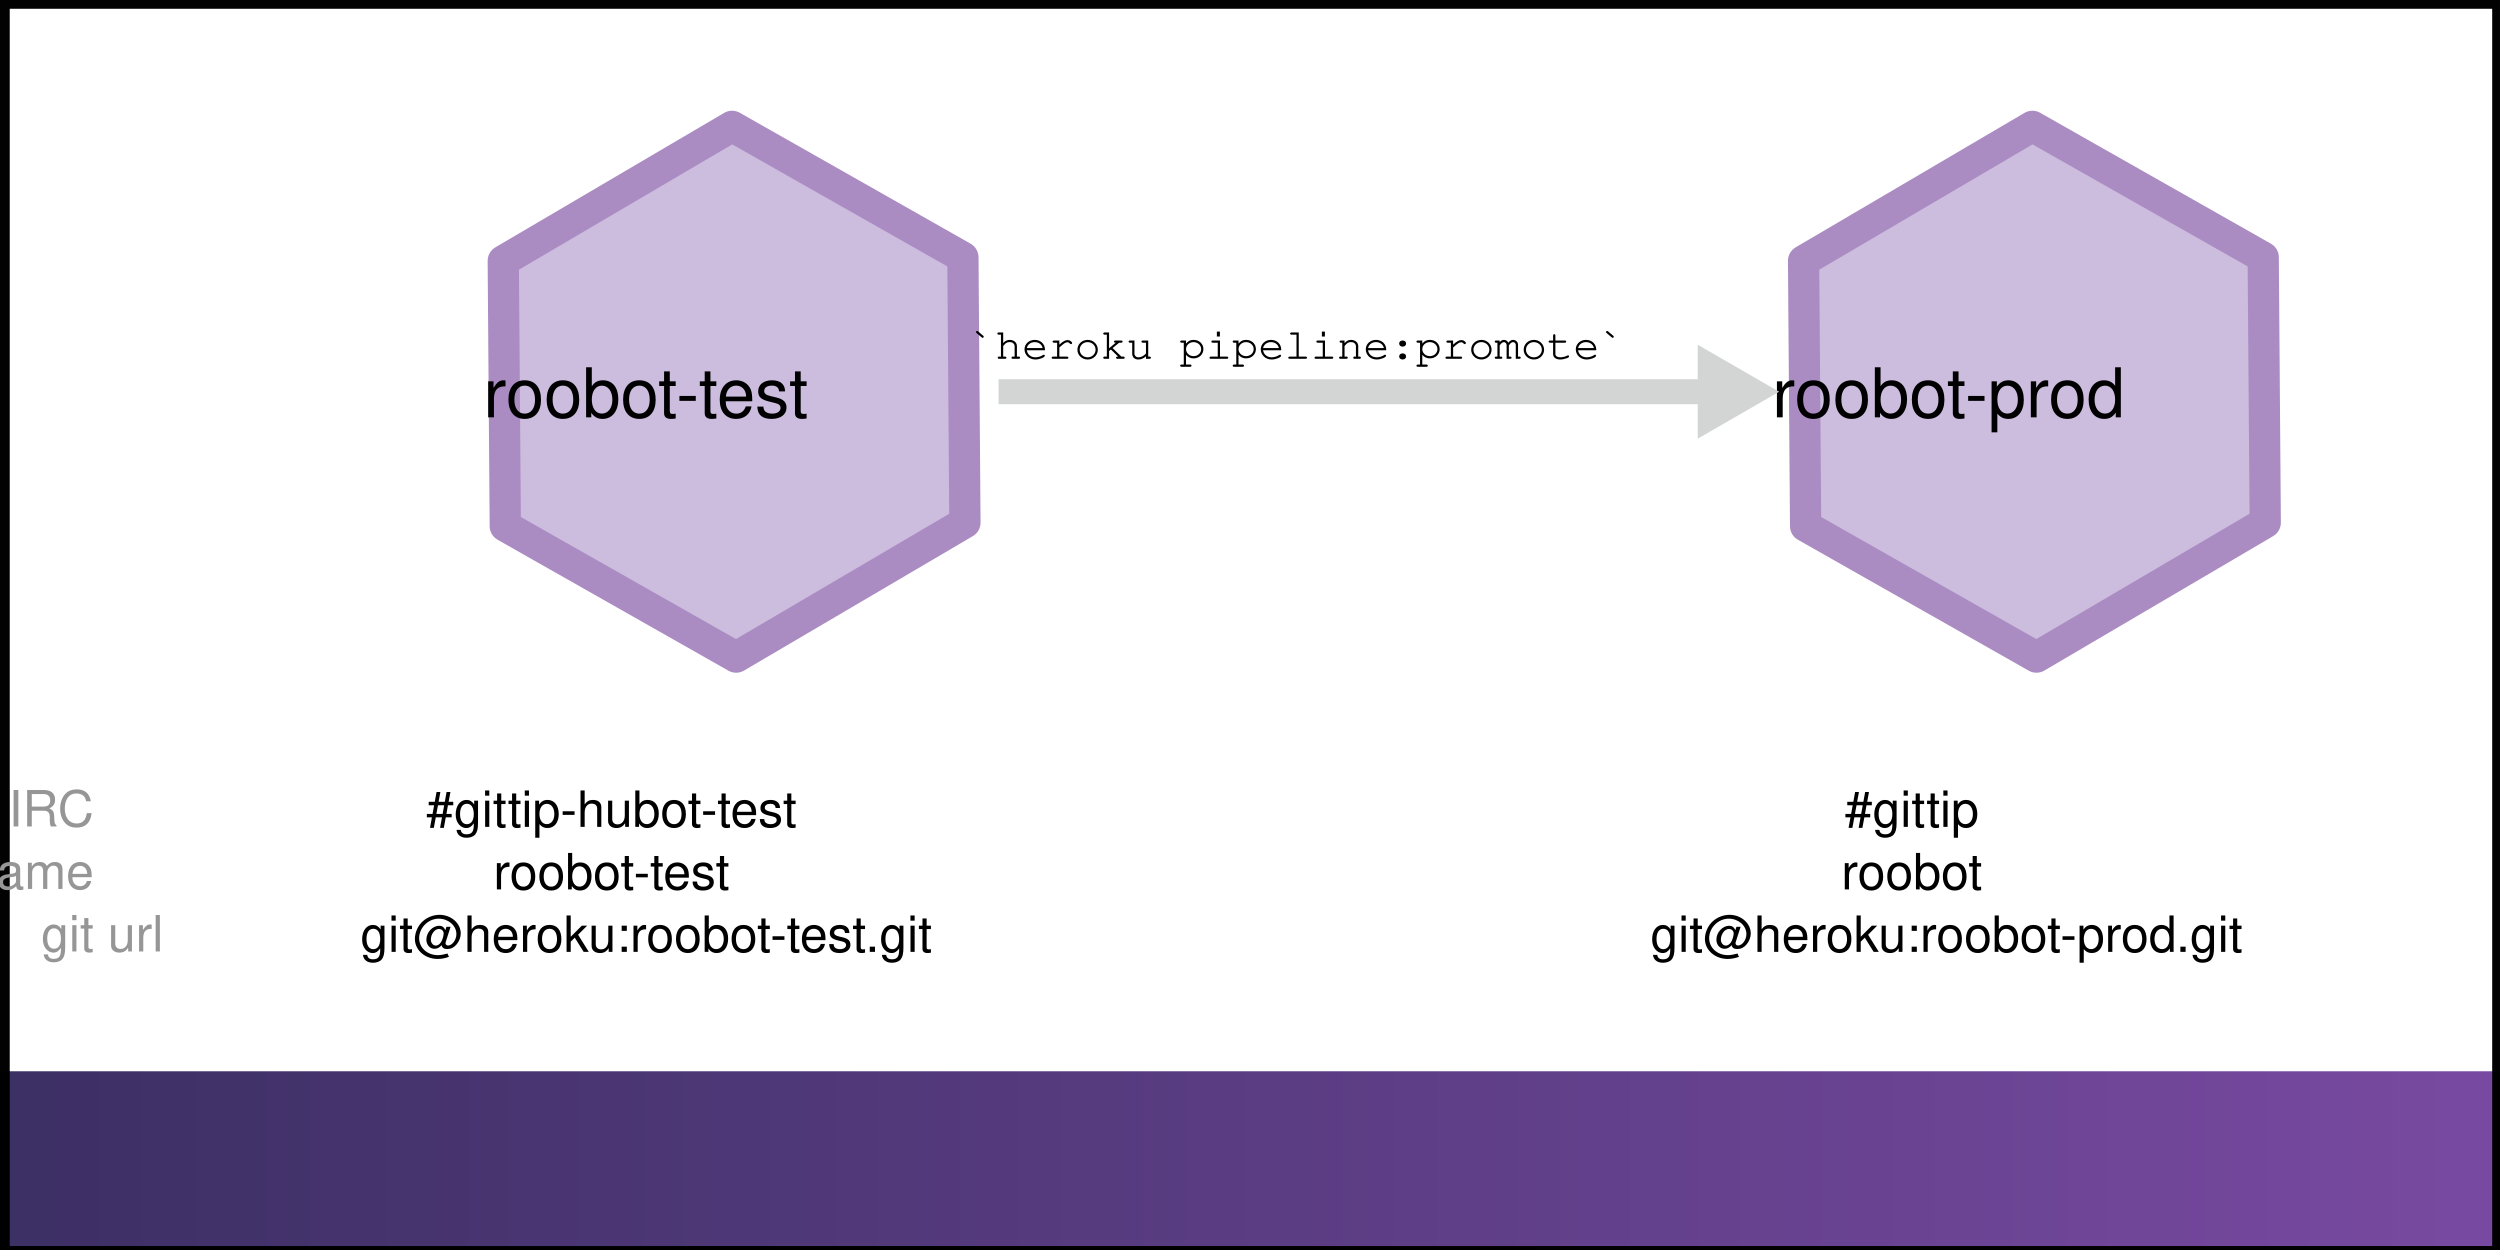
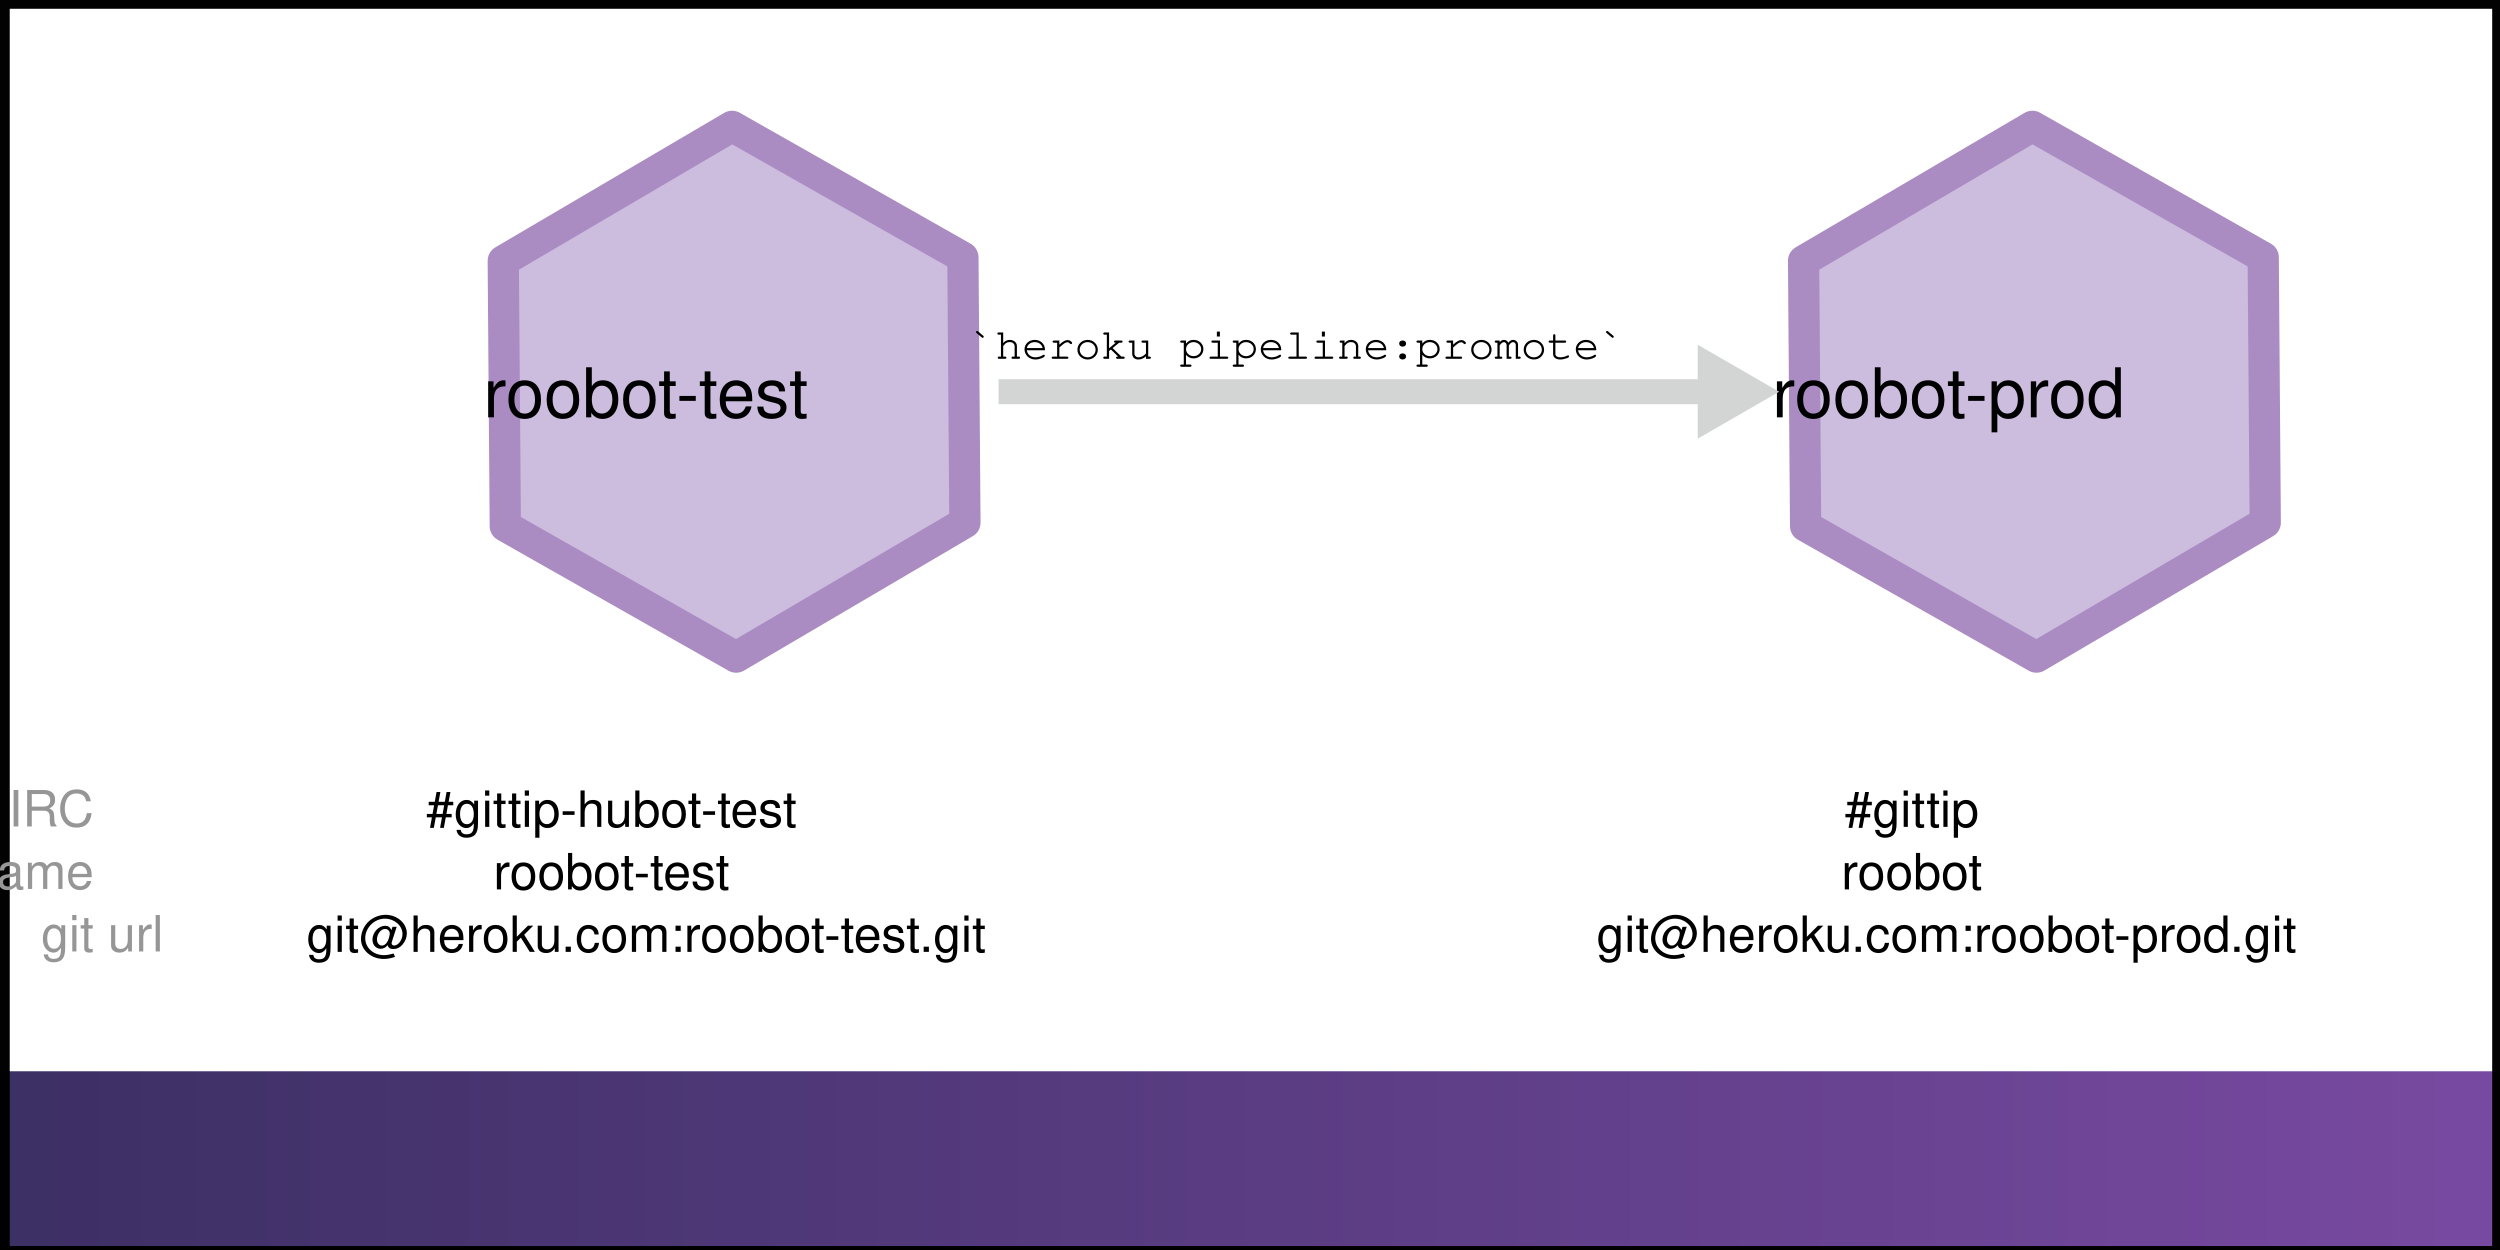
<svg xmlns="http://www.w3.org/2000/svg" xmlns:xlink="http://www.w3.org/1999/xlink" width="800" height="400" id="svg2" version="1.1">
  <defs id="defs4">
    <marker orient="auto" refY="0" refX="0" id="TriangleOutS" style="overflow:visible">
      <path id="path4420" d="m 5.77,0 -8.65,5 0,-10 8.65,5 z" style="fill-rule:evenodd;stroke:#000000;stroke-width:1pt;marker-start:none" transform="scale(0.2,0.2)" />
    </marker>
    <marker orient="auto" refY="0" refX="0" id="TriangleOutM" style="overflow:visible">
      <path id="path4417" d="m 5.77,0 -8.65,5 0,-10 8.65,5 z" style="fill-rule:evenodd;stroke:#000000;stroke-width:1pt;marker-start:none" transform="scale(0.4,0.4)" />
    </marker>
    <marker orient="auto" refY="0" refX="0" id="TriangleOutL" style="overflow:visible">
      <path id="path4414" d="m 5.77,0 -8.65,5 0,-10 8.65,5 z" style="fill-rule:evenodd;stroke:#000000;stroke-width:1pt;marker-start:none" transform="scale(0.8,0.8)" />
    </marker>
    <marker orient="auto" refY="0" refX="0" id="Arrow2Mend" style="overflow:visible">
      <path id="path4298" style="font-size:12px;fill-rule:evenodd;stroke-width:0.625;stroke-linejoin:round" d="M 8.719,4.034 -2.207,0.016 8.719,-4.002 c -1.745,2.372 -1.735,5.617 -6e-7,8.035 z" transform="scale(-0.6,-0.6)" />
    </marker>
    <marker orient="auto" refY="0" refX="0" id="Arrow2Lend" style="overflow:visible">
      <path id="path4292" style="font-size:12px;fill-rule:evenodd;stroke-width:0.625;stroke-linejoin:round" d="M 8.719,4.034 -2.207,0.016 8.719,-4.002 c -1.745,2.372 -1.735,5.617 -6e-7,8.035 z" transform="matrix(-1.1,0,0,-1.1,-1.1,0)" />
    </marker>
    <marker orient="auto" refY="0" refX="0" id="Arrow1Lstart" style="overflow:visible">
      <path id="path4271" d="M 0,0 5,-5 -12.5,0 5,5 0,0 z" style="fill-rule:evenodd;stroke:#000000;stroke-width:1pt;marker-start:none" transform="matrix(0.8,0,0,0.8,10,0)" />
    </marker>
    <marker orient="auto" refY="0" refX="0" id="Arrow1Lend" style="overflow:visible">
      <path id="path4274" d="M 0,0 5,-5 -12.5,0 5,5 0,0 z" style="fill-rule:evenodd;stroke:#000000;stroke-width:1pt;marker-start:none" transform="matrix(-0.8,0,0,-0.8,-10,0)" />
    </marker>
    <linearGradient id="linearGradient3836">
      <stop style="stop-color:#3b2f63;stop-opacity:1;" offset="0" id="stop3838" />
      <stop style="stop-color:#794aa2;stop-opacity:1;" offset="1" id="stop3840" />
    </linearGradient>
    <linearGradient xlink:href="#linearGradient3836" id="linearGradient3842" x1="-6.482" y1="200.346" x2="632.021" y2="200.346" gradientUnits="userSpaceOnUse" gradientTransform="matrix(1.294695,0,0,0.1552795,-5.868425,344.1087)" />
  </defs>
  <g id="layer2">
    <rect style="fill:url(#linearGradient3842);fill-opacity:1;stroke:none" id="rect3826" width="826.666" height="64.823" x="-14.261" y="342.807" />
    <rect style="opacity:0.99;fill:none;stroke:#000000;stroke-width:5;stroke-linejoin:miter;stroke-miterlimit:20;stroke-opacity:1;stroke-dasharray:none" id="rect3867" width="799.386" height="400.921" x="0.614" y="0.307" />
  </g>
  <g id="layer1" transform="translate(0,-652.3622)">
    <path style="opacity:0.99;fill:#ccbcde;fill-opacity:1;fill-rule:evenodd;stroke:#a98bc3;stroke-width:10;stroke-linecap:butt;stroke-linejoin:round;stroke-miterlimit:4;stroke-opacity:1;stroke-dasharray:none;marker-start:none;marker-end:none" id="path3012" d="M 107.606,195.161 33.741,153.263 33.092,68.345 106.309,25.325 l 73.865,41.897 0.648,84.918 z" transform="translate(127.9524,667.4707)" />
    <text xml:space="preserve" style="font-size:40px;font-style:normal;font-variant:normal;font-weight:normal;font-stretch:normal;line-height:125%;letter-spacing:0px;word-spacing:0px;fill:#000000;fill-opacity:1;stroke:none;font-family:Helvetica;-inkscape-font-specification:Helvetica" x="234.47" y="785.915" id="text3822">
      <tspan id="tspan3824" x="234.47" y="785.915" style="font-size:22px;font-style:normal;font-variant:normal;font-weight:normal;font-stretch:normal;text-align:center;text-anchor:middle;font-family:Helvetica;-inkscape-font-specification:Helvetica">roobot-test</tspan>
    </text>
    <text xml:space="preserve" style="font-size:40px;font-style:normal;font-variant:normal;font-weight:normal;font-stretch:normal;text-align:end;line-height:125%;letter-spacing:0px;word-spacing:0px;text-anchor:end;fill:#000000;fill-opacity:1;stroke:none;font-family:Helvetica;-inkscape-font-specification:Helvetica" x="107.877" y="916.819" id="text7996">
      <tspan x="107.877" y="916.819" id="tspan8000" style="font-size:16px;font-style:normal;font-variant:normal;font-weight:normal;font-stretch:normal;text-align:end;line-height:125%;writing-mode:lr-tb;text-anchor:end;fill:#969696;fill-opacity:1;font-family:Helvetica;-inkscape-font-specification:Helvetica">IRC</tspan>
      <tspan x="107.877" y="936.819" id="tspan8004" style="font-size:16px;font-style:normal;font-variant:normal;font-weight:normal;font-stretch:normal;text-align:end;line-height:125%;writing-mode:lr-tb;text-anchor:end;fill:#969696;fill-opacity:1;font-family:Helvetica;-inkscape-font-specification:Helvetica">bot name</tspan>
      <tspan x="107.877" y="956.819" id="tspan8006" style="font-size:16px;font-style:normal;font-variant:normal;font-weight:normal;font-stretch:normal;text-align:end;line-height:125%;writing-mode:lr-tb;text-anchor:end;fill:#969696;fill-opacity:1;font-family:Helvetica;-inkscape-font-specification:Helvetica">git url</tspan>
    </text>
    <text xml:space="preserve" style="font-size:40px;font-style:normal;font-variant:normal;font-weight:normal;font-stretch:normal;line-height:125%;letter-spacing:0px;word-spacing:0px;fill:#000000;fill-opacity:1;stroke:none;font-family:Helvetica;-inkscape-font-specification:Helvetica" x="234.602" y="916.96" id="text8008">
      <tspan id="tspan8010" x="234.602" y="916.96" style="font-size:16px;font-style:normal;font-variant:normal;font-weight:normal;font-stretch:normal;text-align:center;line-height:125%;writing-mode:lr-tb;text-anchor:middle;font-family:Helvetica;-inkscape-font-specification:Helvetica">#gittip-hubot-test</tspan>
      <tspan x="234.602" y="936.96" id="tspan8012" style="font-size:16px;font-style:normal;font-variant:normal;font-weight:normal;font-stretch:normal;text-align:center;line-height:125%;writing-mode:lr-tb;text-anchor:middle;font-family:Helvetica;-inkscape-font-specification:Helvetica">roobot-test</tspan>
-       <tspan x="234.602" y="956.96" id="tspan8014" style="font-size:16px;font-style:normal;font-variant:normal;font-weight:normal;font-stretch:normal;text-align:center;line-height:125%;writing-mode:lr-tb;text-anchor:middle;font-family:Helvetica;-inkscape-font-specification:Helvetica">git@heroku:roobot-test.git</tspan>
+       <tspan x="234.602" y="956.96" id="tspan8014" style="font-size:16px;font-style:normal;font-variant:normal;font-weight:normal;font-stretch:normal;text-align:center;line-height:125%;writing-mode:lr-tb;text-anchor:middle;font-family:Helvetica;-inkscape-font-specification:Helvetica">git@heroku.com:roobot-test.git</tspan>
    </text>
    <text xml:space="preserve" style="font-size:40px;font-style:normal;font-variant:normal;font-weight:normal;font-stretch:normal;line-height:125%;letter-spacing:0px;word-spacing:0px;fill:#000000;fill-opacity:1;stroke:none;font-family:Helvetica;-inkscape-font-specification:Helvetica" x="650.704" y="916.96" id="text8044">
      <tspan id="tspan8046" x="650.704" y="916.96" style="font-size:16px;font-style:normal;font-variant:normal;font-weight:normal;font-stretch:normal;text-align:center;line-height:125%;writing-mode:lr-tb;text-anchor:middle;font-family:Helvetica;-inkscape-font-specification:Helvetica">#gittip</tspan>
      <tspan x="650.704" y="936.96" id="tspan8048" style="font-size:16px;font-style:normal;font-variant:normal;font-weight:normal;font-stretch:normal;text-align:center;line-height:125%;writing-mode:lr-tb;text-anchor:middle;font-family:Helvetica;-inkscape-font-specification:Helvetica">roobot</tspan>
-       <tspan x="650.704" y="956.96" id="tspan8050" style="font-size:16px;font-style:normal;font-variant:normal;font-weight:normal;font-stretch:normal;text-align:center;line-height:125%;writing-mode:lr-tb;text-anchor:middle;font-family:Helvetica;-inkscape-font-specification:Helvetica">git@heroku:roobot-prod.git</tspan>
+       <tspan x="650.704" y="956.96" id="tspan8050" style="font-size:16px;font-style:normal;font-variant:normal;font-weight:normal;font-stretch:normal;text-align:center;line-height:125%;writing-mode:lr-tb;text-anchor:middle;font-family:Helvetica;-inkscape-font-specification:Helvetica">git@heroku.com:roobot-prod.git</tspan>
    </text>
  </g>
  <g transform="translate(0,-652.3622)" id="g4230" style="display:inline">
    <flowRoot transform="translate(0,652.3622)" style="font-size:40px;font-style:normal;font-weight:normal;line-height:125%;letter-spacing:0px;word-spacing:0px;fill:#000000;fill-opacity:1;stroke:none;font-family:Helvetica" id="flowRoot4234" xml:space="preserve">
      <flowRegion id="flowRegion4236">
        <rect y="83.666" x="62.878" height="43.431" width="115.384" id="rect4238" />
      </flowRegion>
      <flowPara id="flowPara4240">prro</flowPara>
    </flowRoot>
    <text transform="translate(0,652.3622)" id="text4242" y="100.519" x="112.143" style="font-size:40px;font-style:normal;font-variant:normal;font-weight:normal;font-stretch:normal;line-height:125%;letter-spacing:0px;word-spacing:0px;fill:#000000;fill-opacity:1;stroke:none;font-family:Helvetica;-inkscape-font-specification:Helvetica" xml:space="preserve">
      <tspan style="font-style:normal;font-variant:normal;font-weight:normal;font-stretch:normal;font-family:Helvetica;-inkscape-font-specification:Helvetica" y="100.519" x="112.143" id="tspan4244" />
    </text>
    <text transform="translate(0,652.3622)" id="text4246" y="84.314" x="86.214" style="font-size:40px;font-style:normal;font-variant:normal;font-weight:normal;font-stretch:normal;line-height:125%;letter-spacing:0px;word-spacing:0px;fill:#000000;fill-opacity:1;stroke:none;font-family:Helvetica;-inkscape-font-specification:Helvetica" xml:space="preserve">
      <tspan y="84.314" x="86.214" id="tspan4248" />
    </text>
    <text transform="translate(0,652.3622)" id="text4250" y="107.65" x="95.937" style="font-size:40px;font-style:normal;font-variant:normal;font-weight:normal;font-stretch:normal;line-height:125%;letter-spacing:0px;word-spacing:0px;fill:#000000;fill-opacity:1;stroke:none;font-family:Serif;-inkscape-font-specification:Serif" xml:space="preserve">
      <tspan y="107.65" x="95.937" id="tspan4252" />
    </text>
    <text transform="translate(0,652.3622)" id="text4254" y="122.559" x="86.214" style="font-size:40px;font-style:normal;font-variant:normal;font-weight:normal;font-stretch:normal;line-height:125%;letter-spacing:0px;word-spacing:0px;fill:#000000;fill-opacity:1;stroke:none;font-family:Serif;-inkscape-font-specification:Serif" xml:space="preserve">
      <tspan y="122.559" x="86.214" id="tspan4256" />
    </text>
    <text transform="translate(0,652.3622)" id="text4258" y="110.891" x="109.55" style="font-size:40px;font-style:normal;font-variant:normal;font-weight:normal;font-stretch:normal;line-height:125%;letter-spacing:0px;word-spacing:0px;fill:#000000;fill-opacity:1;stroke:none;font-family:Helvetica;-inkscape-font-specification:Helvetica" xml:space="preserve">
      <tspan y="110.891" x="109.55" id="tspan4260" />
    </text>
    <path transform="translate(544.0539,667.4707)" d="M 107.606,195.161 33.741,153.263 33.092,68.345 106.309,25.325 l 73.865,41.897 0.648,84.918 z" id="path4232" style="opacity:0.99;fill:#ccbcde;fill-opacity:1;fill-rule:evenodd;stroke:#a98bc3;stroke-width:10;stroke-linecap:butt;stroke-linejoin:round;stroke-miterlimit:4;stroke-opacity:1;stroke-dasharray:none;marker-start:none;marker-end:none" />
    <text id="text4262" y="785.915" x="651.355" style="font-size:40px;font-style:normal;font-variant:normal;font-weight:normal;font-stretch:normal;line-height:125%;letter-spacing:0px;word-spacing:0px;fill:#000000;fill-opacity:1;stroke:none;font-family:Helvetica;-inkscape-font-specification:Helvetica" xml:space="preserve">
      <tspan style="font-size:22px;font-style:normal;font-variant:normal;font-weight:normal;font-stretch:normal;text-align:center;line-height:125%;writing-mode:lr-tb;text-anchor:middle;font-family:Helvetica;-inkscape-font-specification:Helvetica" y="785.915" x="651.355" id="tspan4264">roobot-prod</tspan>
    </text>
  </g>
  <g id="layer3">
    <path style="fill:none;stroke:#d3d5d5;stroke-width:8;stroke-miterlimit:4;stroke-opacity:1;stroke-dasharray:none;stroke-dashoffset:0;marker-mid:none;marker-end:none" d="m 319.543,125.351 233.776,0" id="path4266" />
    <path style="opacity:0.99;fill:#d3d5d5;fill-opacity:1;stroke:none" id="path7964" d="m 353.02,125.194 20.56,11.87 -20.56,11.87 z" transform="matrix(1.266995,0,0,1.266995,95.99749,-48.30852)" />
    <text xml:space="preserve" style="font-size:14px;font-style:normal;font-variant:normal;font-weight:normal;font-stretch:normal;text-align:center;line-height:125%;letter-spacing:0px;word-spacing:0px;writing-mode:lr-tb;text-anchor:middle;fill:#000000;fill-opacity:1;stroke:none;font-family:Liberation Mono;-inkscape-font-specification:Liberation Mono" x="436.237" y="114.824" id="text9828">
      <tspan id="tspan9830" x="436.237" y="114.824" style="font-size:14px;font-style:normal;font-variant:normal;font-weight:normal;font-stretch:normal;text-align:center;line-height:125%;writing-mode:lr-tb;text-anchor:middle;font-family:Courier;-inkscape-font-specification:Courier">`heroku pipeline:promote`</tspan>
    </text>
  </g>
</svg>
